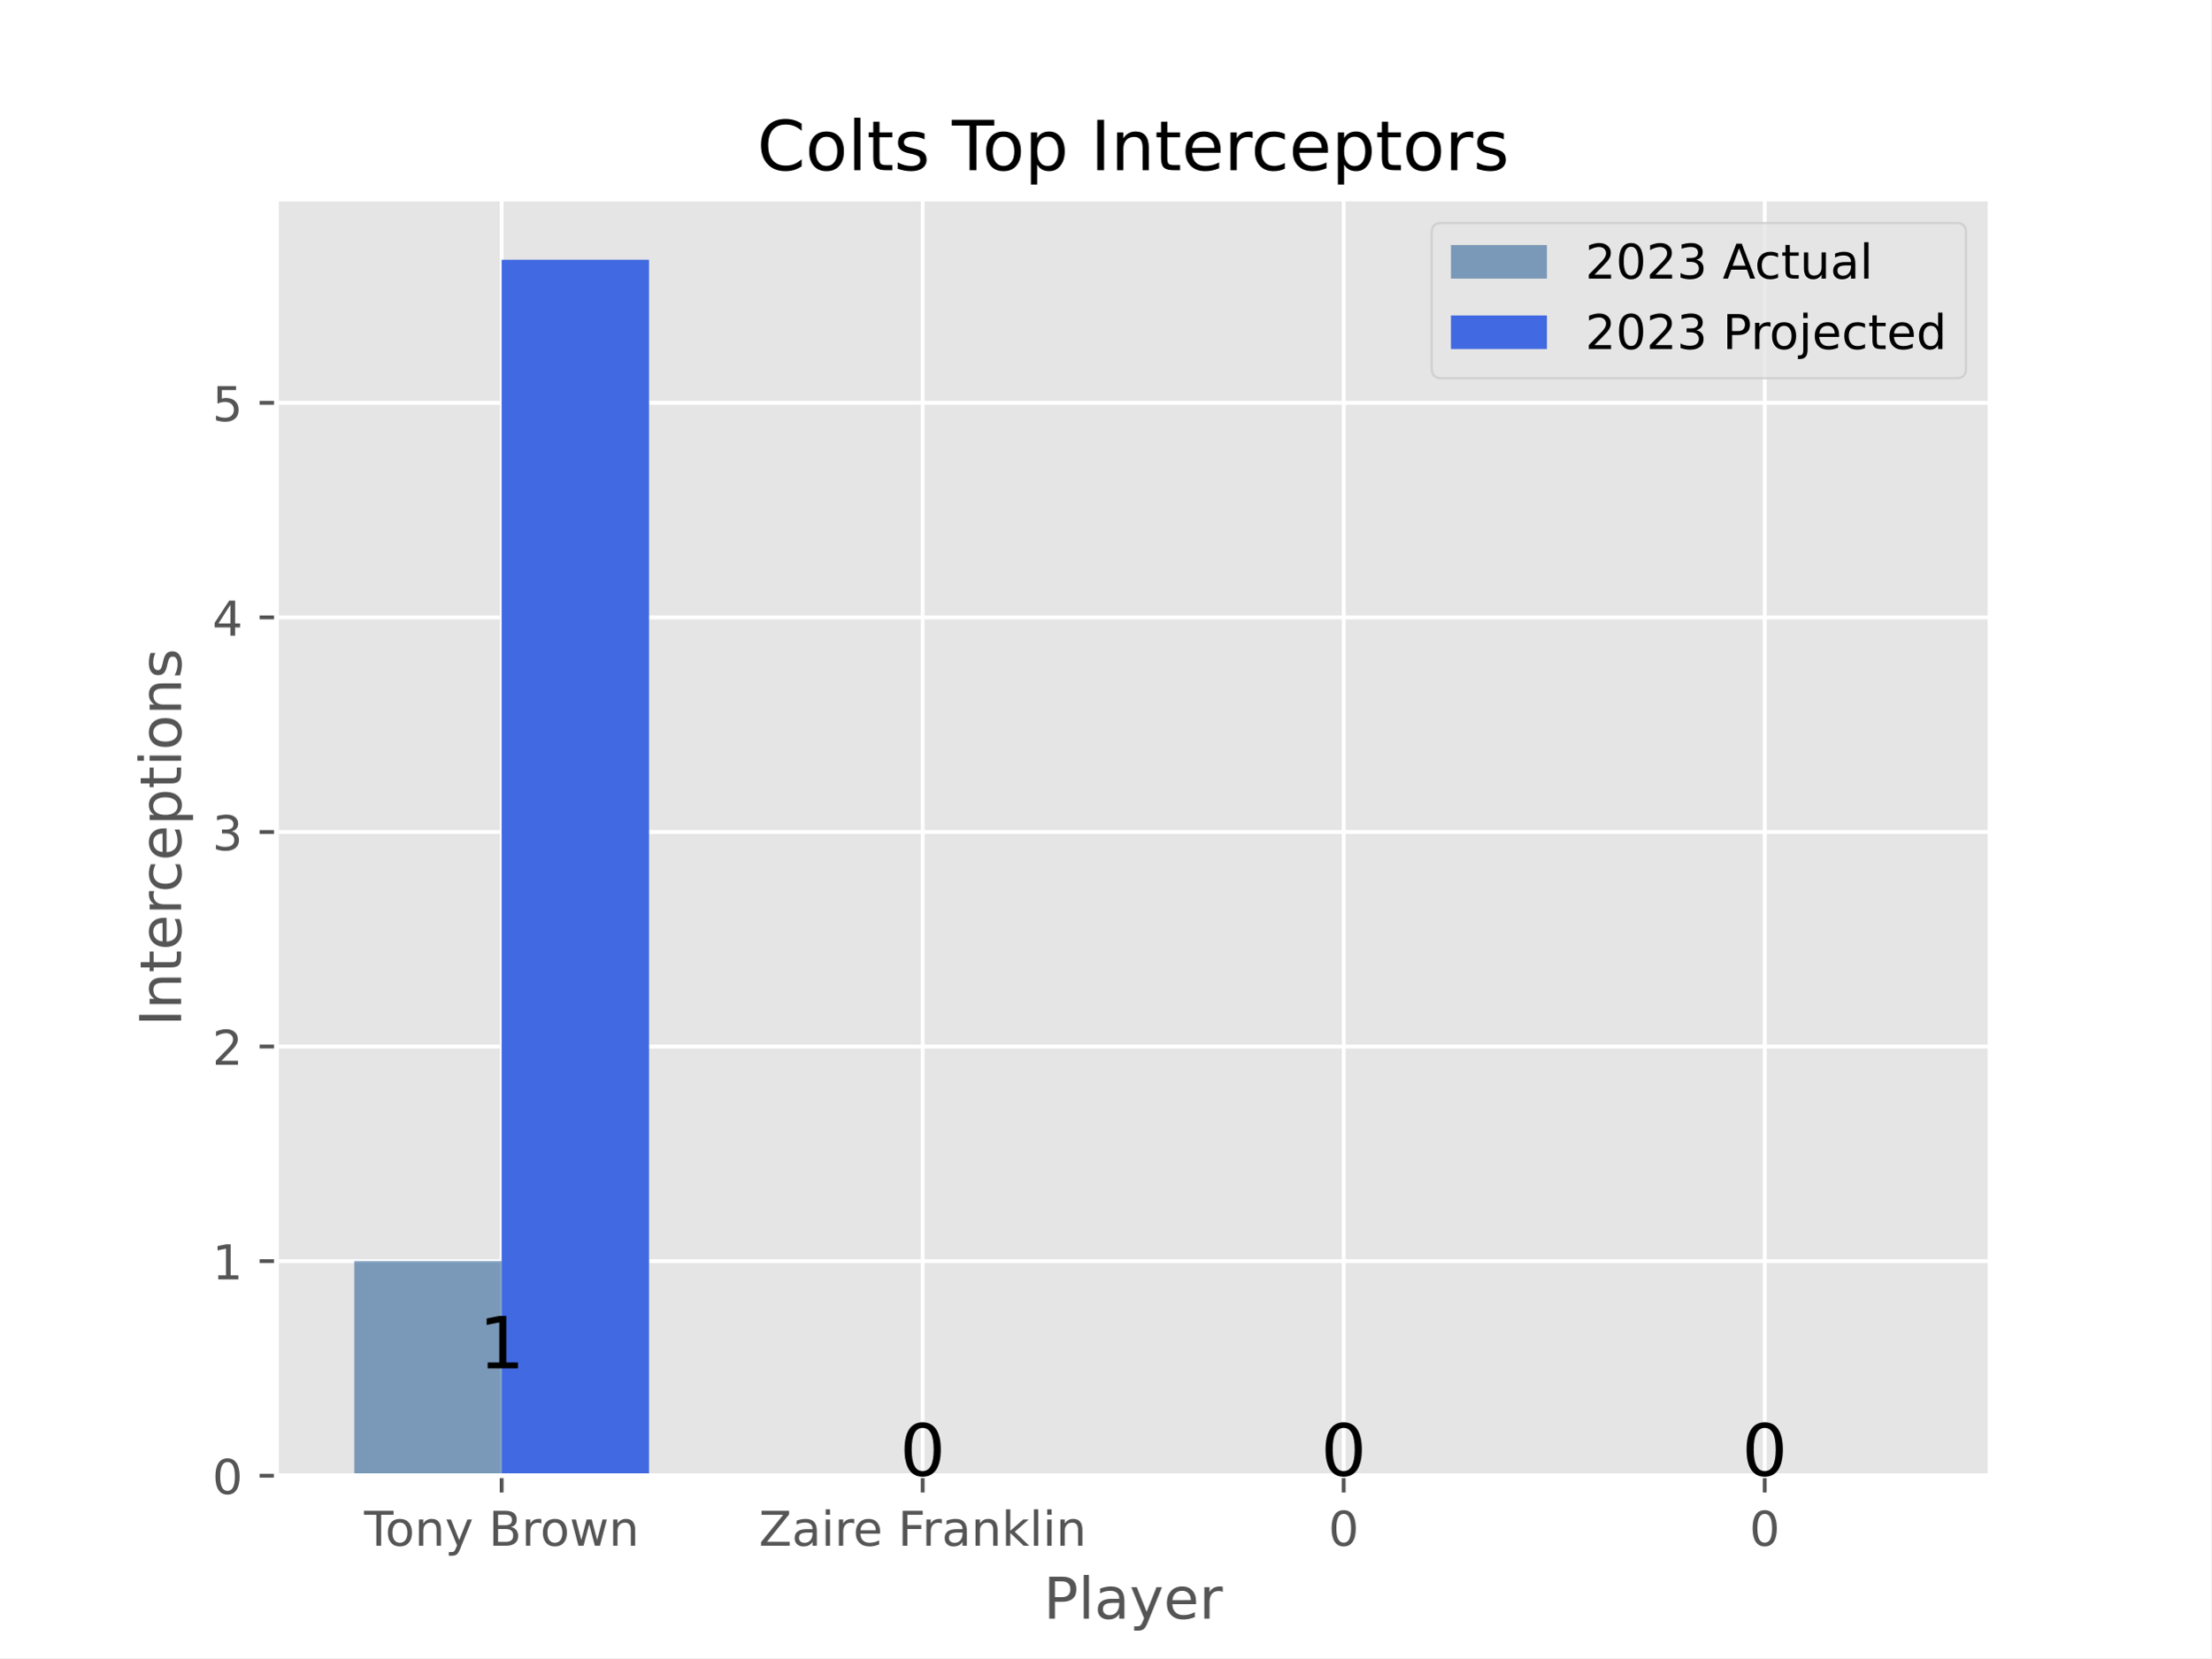
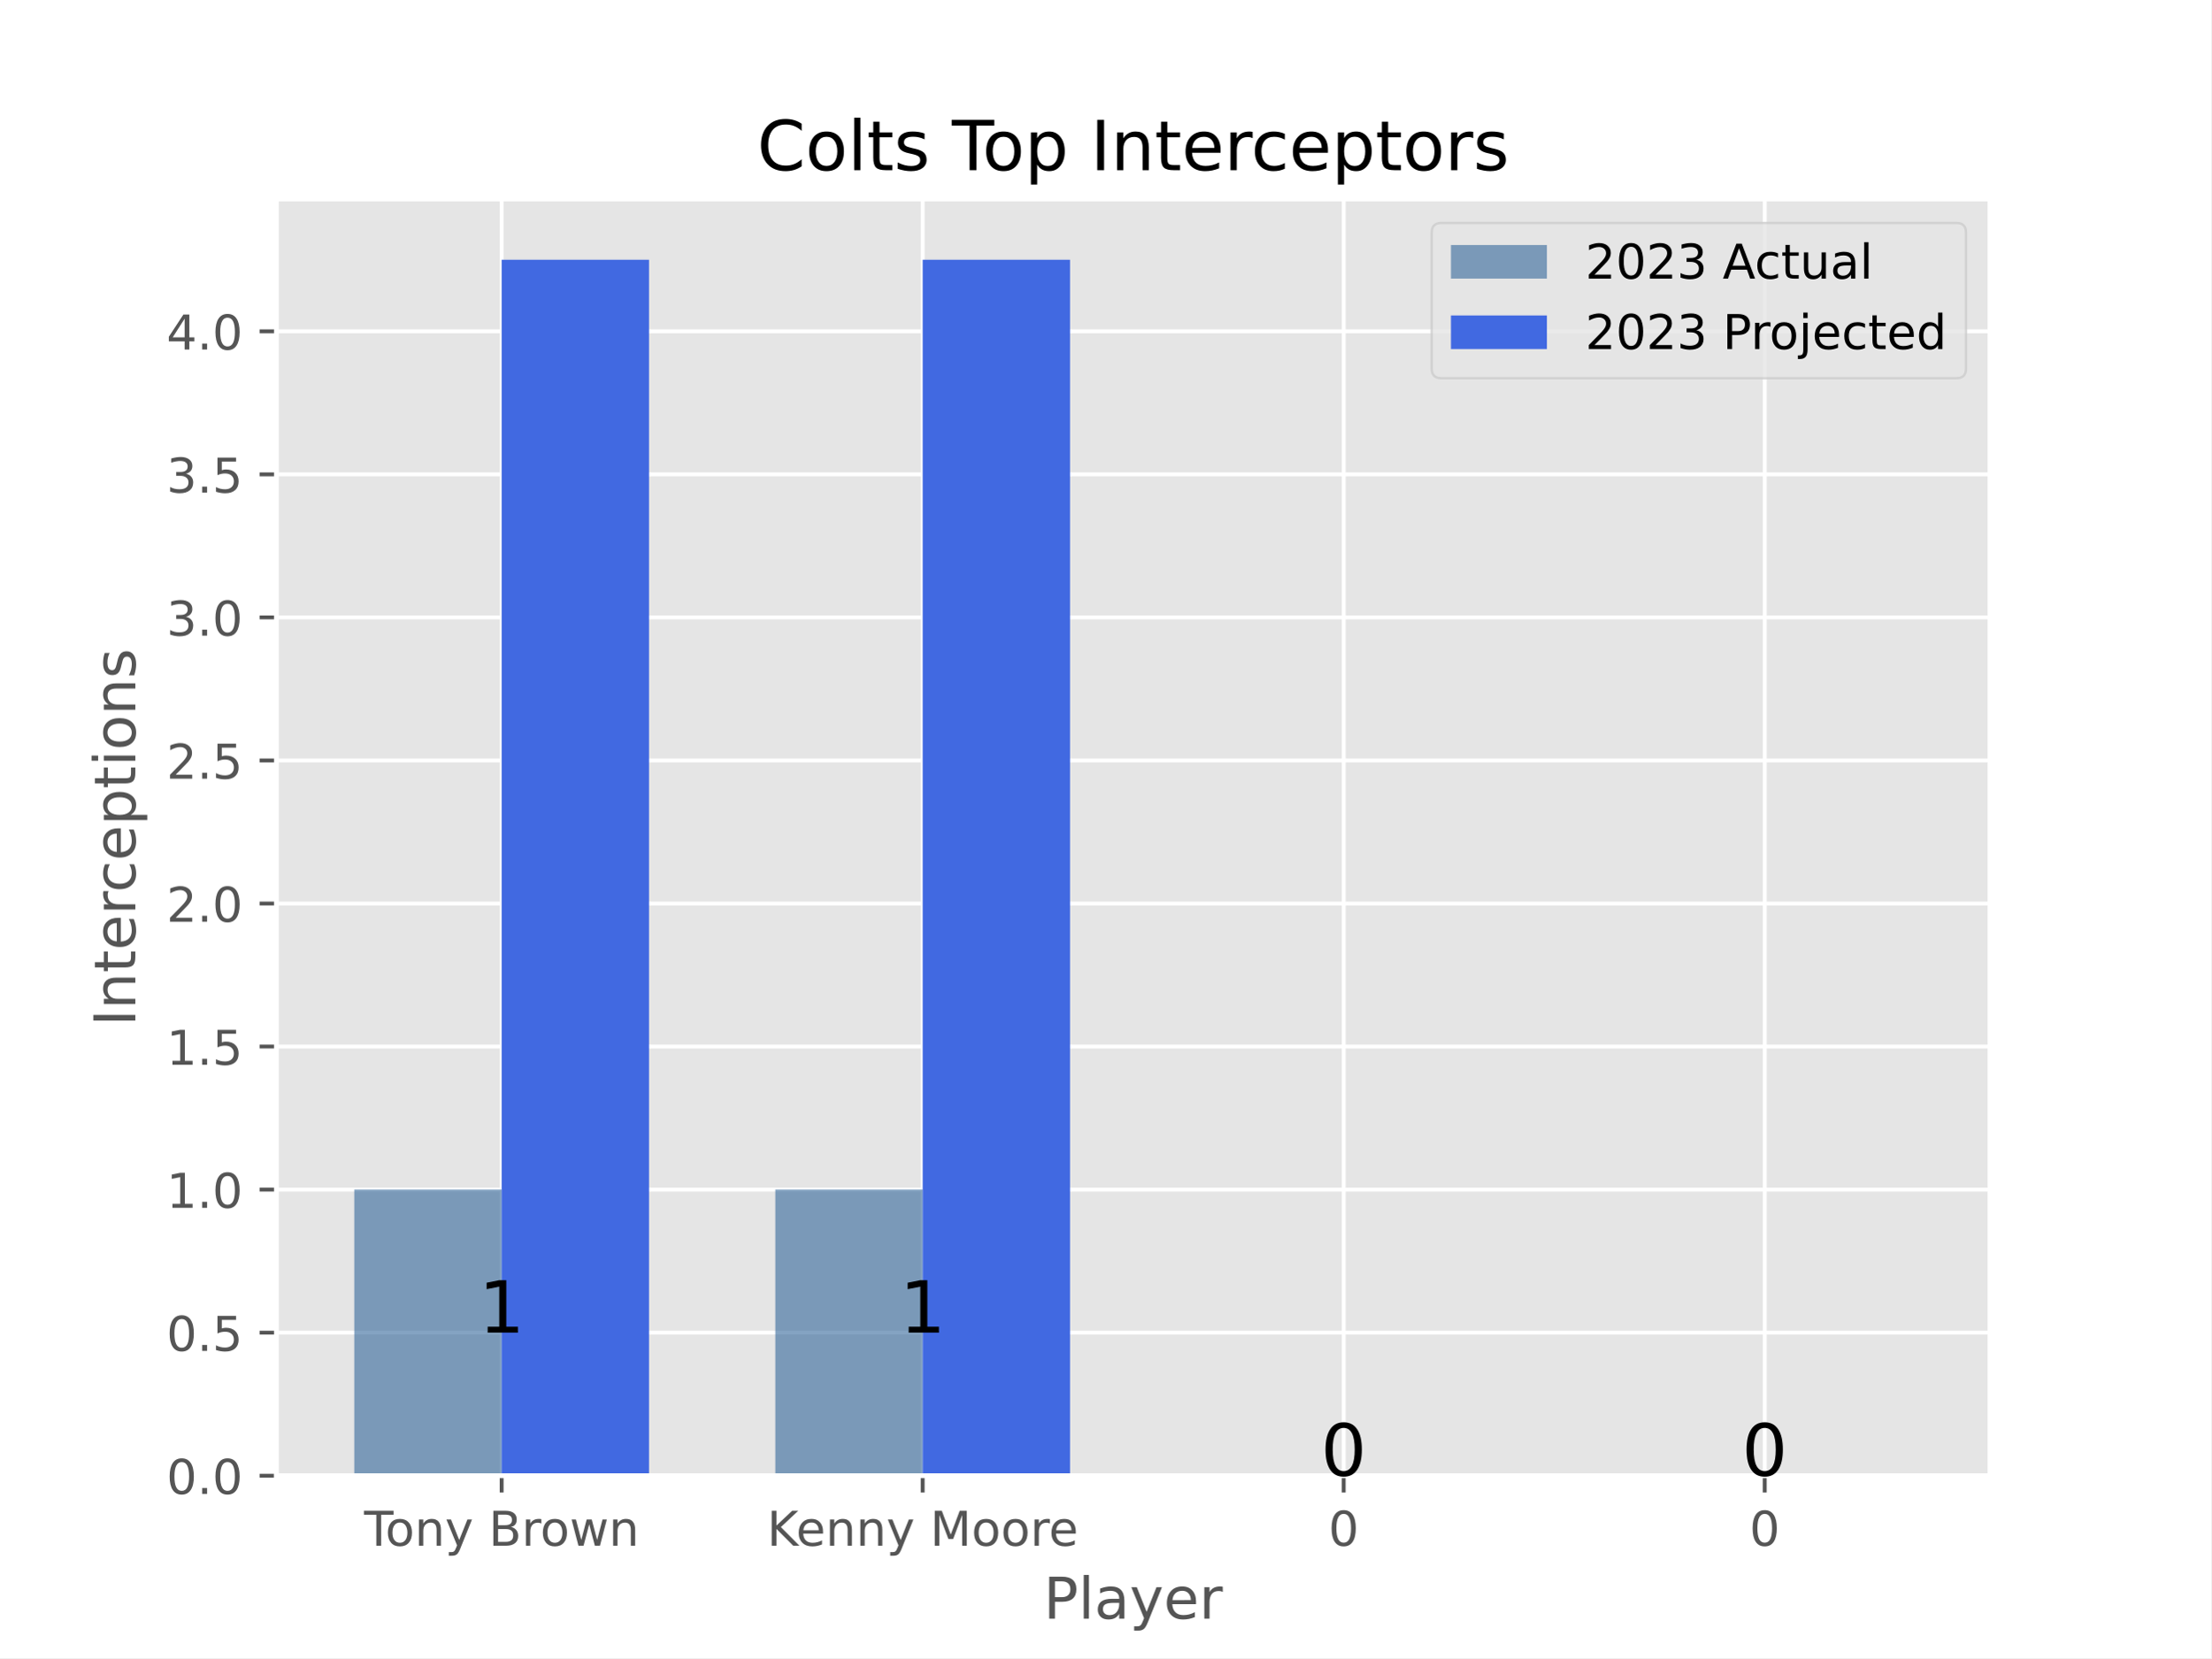
<svg xmlns="http://www.w3.org/2000/svg" xmlns:xlink="http://www.w3.org/1999/xlink" width="460.8pt" height="345.6pt" viewBox="0 0 460.8 345.6" version="1.1">
  <defs>
    <style type="text/css">*{stroke-linejoin: round; stroke-linecap: butt}</style>
  </defs>
  <g id="figure_1">
    <g id="patch_1">
      <path d="M 0 345.6  L 460.8 345.6  L 460.8 0  L 0 0  z " style="fill: #ffffff" />
    </g>
    <g id="axes_1">
      <g id="patch_2">
        <path d="M 57.6 307.584  L 414.72 307.584  L 414.72 41.472  L 57.6 41.472  z " style="fill: #e5e5e5" />
      </g>
      <g id="matplotlib.axis_1">
        <g id="xtick_1">
          <g id="line2d_1">
-             <path d="M 104.543 307.584  L 104.543 41.472  " clip-path="url(#pf47d6d224f)" style="fill: none; stroke: #ffffff; stroke-width: 0.8; stroke-linecap: square" />
+             <path d="M 104.543 307.584  L 104.543 41.472  " clip-path="url(#p3434ab7083)" style="fill: none; stroke: #ffffff; stroke-width: 0.8; stroke-linecap: square" />
          </g>
          <g id="line2d_2">
            <defs>
-               <path id="m8963e04b5f" d="M 0 0  L 0 3.5  " style="stroke: #555555; stroke-width: 0.8" />
-             </defs>
-             <g>
-               <use xlink:href="#m8963e04b5f" x="104.543" y="307.584" style="fill: #555555; stroke: #555555; stroke-width: 0.8" />
+               <path id="m5837da6a69" d="M 0 0  L 0 3.5  " style="stroke: #555555; stroke-width: 0.8" />
+             </defs>
+             <g>
+               <use xlink:href="#m5837da6a69" x="104.543" y="307.584" style="fill: #555555; stroke: #555555; stroke-width: 0.8" />
            </g>
          </g>
          <g id="text_1">
            <g style="fill: #555555" transform="translate(75.8722 322.1824) scale(0.1 -0.1)">
              <defs>
                <path id="DejaVuSans-54" d="M -19 4666  L 3928 4666  L 3928 4134  L 2272 4134  L 2272 0  L 1638 0  L 1638 4134  L -19 4134  L -19 4666  z " transform="scale(0.015625)" />
                <path id="DejaVuSans-6f" d="M 1959 3097  Q 1497 3097 1228 2736  Q 959 2375 959 1747  Q 959 1119 1226 758  Q 1494 397 1959 397  Q 2419 397 2687 759  Q 2956 1122 2956 1747  Q 2956 2369 2687 2733  Q 2419 3097 1959 3097  z M 1959 3584  Q 2709 3584 3137 3096  Q 3566 2609 3566 1747  Q 3566 888 3137 398  Q 2709 -91 1959 -91  Q 1206 -91 779 398  Q 353 888 353 1747  Q 353 2609 779 3096  Q 1206 3584 1959 3584  z " transform="scale(0.015625)" />
                <path id="DejaVuSans-6e" d="M 3513 2113  L 3513 0  L 2938 0  L 2938 2094  Q 2938 2591 2744 2837  Q 2550 3084 2163 3084  Q 1697 3084 1428 2787  Q 1159 2491 1159 1978  L 1159 0  L 581 0  L 581 3500  L 1159 3500  L 1159 2956  Q 1366 3272 1645 3428  Q 1925 3584 2291 3584  Q 2894 3584 3203 3211  Q 3513 2838 3513 2113  z " transform="scale(0.015625)" />
                <path id="DejaVuSans-79" d="M 2059 -325  Q 1816 -950 1584 -1140  Q 1353 -1331 966 -1331  L 506 -1331  L 506 -850  L 844 -850  Q 1081 -850 1212 -737  Q 1344 -625 1503 -206  L 1606 56  L 191 3500  L 800 3500  L 1894 763  L 2988 3500  L 3597 3500  L 2059 -325  z " transform="scale(0.015625)" />
                <path id="DejaVuSans-20" transform="scale(0.015625)" />
                <path id="DejaVuSans-42" d="M 1259 2228  L 1259 519  L 2272 519  Q 2781 519 3026 730  Q 3272 941 3272 1375  Q 3272 1813 3026 2020  Q 2781 2228 2272 2228  L 1259 2228  z M 1259 4147  L 1259 2741  L 2194 2741  Q 2656 2741 2882 2914  Q 3109 3088 3109 3444  Q 3109 3797 2882 3972  Q 2656 4147 2194 4147  L 1259 4147  z M 628 4666  L 2241 4666  Q 2963 4666 3353 4366  Q 3744 4066 3744 3513  Q 3744 3084 3544 2831  Q 3344 2578 2956 2516  Q 3422 2416 3680 2098  Q 3938 1781 3938 1306  Q 3938 681 3513 340  Q 3088 0 2303 0  L 628 0  L 628 4666  z " transform="scale(0.015625)" />
                <path id="DejaVuSans-72" d="M 2631 2963  Q 2534 3019 2420 3045  Q 2306 3072 2169 3072  Q 1681 3072 1420 2755  Q 1159 2438 1159 1844  L 1159 0  L 581 0  L 581 3500  L 1159 3500  L 1159 2956  Q 1341 3275 1631 3429  Q 1922 3584 2338 3584  Q 2397 3584 2469 3576  Q 2541 3569 2628 3553  L 2631 2963  z " transform="scale(0.015625)" />
                <path id="DejaVuSans-77" d="M 269 3500  L 844 3500  L 1563 769  L 2278 3500  L 2956 3500  L 3675 769  L 4391 3500  L 4966 3500  L 4050 0  L 3372 0  L 2619 2869  L 1863 0  L 1184 0  L 269 3500  z " transform="scale(0.015625)" />
              </defs>
              <use xlink:href="#DejaVuSans-54" />
              <use xlink:href="#DejaVuSans-6f" x="44.084" />
              <use xlink:href="#DejaVuSans-6e" x="105.266" />
              <use xlink:href="#DejaVuSans-79" x="168.645" />
              <use xlink:href="#DejaVuSans-20" x="227.824" />
              <use xlink:href="#DejaVuSans-42" x="259.611" />
              <use xlink:href="#DejaVuSans-72" x="328.215" />
              <use xlink:href="#DejaVuSans-6f" x="367.078" />
              <use xlink:href="#DejaVuSans-77" x="428.26" />
              <use xlink:href="#DejaVuSans-6e" x="510.047" />
            </g>
          </g>
        </g>
        <g id="xtick_2">
          <g id="line2d_3">
-             <path d="M 192.288 307.584  L 192.288 41.472  " clip-path="url(#pf47d6d224f)" style="fill: none; stroke: #ffffff; stroke-width: 0.8; stroke-linecap: square" />
+             <path d="M 192.288 307.584  L 192.288 41.472  " clip-path="url(#p3434ab7083)" style="fill: none; stroke: #ffffff; stroke-width: 0.8; stroke-linecap: square" />
          </g>
          <g id="line2d_4">
            <g>
-               <use xlink:href="#m8963e04b5f" x="192.288" y="307.584" style="fill: #555555; stroke: #555555; stroke-width: 0.8" />
+               <use xlink:href="#m5837da6a69" x="192.288" y="307.584" style="fill: #555555; stroke: #555555; stroke-width: 0.8" />
            </g>
          </g>
          <g id="text_2">
-             <g style="fill: #555555" transform="translate(158.1573 322.1824) scale(0.1 -0.1)">
-               <defs>
-                 <path id="DejaVuSans-5a" d="M 359 4666  L 4025 4666  L 4025 4184  L 1075 531  L 4097 531  L 4097 0  L 288 0  L 288 481  L 3238 4134  L 359 4134  L 359 4666  z " transform="scale(0.015625)" />
-                 <path id="DejaVuSans-61" d="M 2194 1759  Q 1497 1759 1228 1600  Q 959 1441 959 1056  Q 959 750 1161 570  Q 1363 391 1709 391  Q 2188 391 2477 730  Q 2766 1069 2766 1631  L 2766 1759  L 2194 1759  z M 3341 1997  L 3341 0  L 2766 0  L 2766 531  Q 2569 213 2275 61  Q 1981 -91 1556 -91  Q 1019 -91 701 211  Q 384 513 384 1019  Q 384 1609 779 1909  Q 1175 2209 1959 2209  L 2766 2209  L 2766 2266  Q 2766 2663 2505 2880  Q 2244 3097 1772 3097  Q 1472 3097 1187 3025  Q 903 2953 641 2809  L 641 3341  Q 956 3463 1253 3523  Q 1550 3584 1831 3584  Q 2591 3584 2966 3190  Q 3341 2797 3341 1997  z " transform="scale(0.015625)" />
-                 <path id="DejaVuSans-69" d="M 603 3500  L 1178 3500  L 1178 0  L 603 0  L 603 3500  z M 603 4863  L 1178 4863  L 1178 4134  L 603 4134  L 603 4863  z " transform="scale(0.015625)" />
+             <g style="fill: #555555" transform="translate(159.844 322.1824) scale(0.1 -0.1)">
+               <defs>
+                 <path id="DejaVuSans-4b" d="M 628 4666  L 1259 4666  L 1259 2694  L 3353 4666  L 4166 4666  L 1850 2491  L 4331 0  L 3500 0  L 1259 2247  L 1259 0  L 628 0  L 628 4666  z " transform="scale(0.015625)" />
                <path id="DejaVuSans-65" d="M 3597 1894  L 3597 1613  L 953 1613  Q 991 1019 1311 708  Q 1631 397 2203 397  Q 2534 397 2845 478  Q 3156 559 3463 722  L 3463 178  Q 3153 47 2828 -22  Q 2503 -91 2169 -91  Q 1331 -91 842 396  Q 353 884 353 1716  Q 353 2575 817 3079  Q 1281 3584 2069 3584  Q 2775 3584 3186 3129  Q 3597 2675 3597 1894  z M 3022 2063  Q 3016 2534 2758 2815  Q 2500 3097 2075 3097  Q 1594 3097 1305 2825  Q 1016 2553 972 2059  L 3022 2063  z " transform="scale(0.015625)" />
-                 <path id="DejaVuSans-46" d="M 628 4666  L 3309 4666  L 3309 4134  L 1259 4134  L 1259 2759  L 3109 2759  L 3109 2228  L 1259 2228  L 1259 0  L 628 0  L 628 4666  z " transform="scale(0.015625)" />
-                 <path id="DejaVuSans-6b" d="M 581 4863  L 1159 4863  L 1159 1991  L 2875 3500  L 3609 3500  L 1753 1863  L 3688 0  L 2938 0  L 1159 1709  L 1159 0  L 581 0  L 581 4863  z " transform="scale(0.015625)" />
-                 <path id="DejaVuSans-6c" d="M 603 4863  L 1178 4863  L 1178 0  L 603 0  L 603 4863  z " transform="scale(0.015625)" />
-               </defs>
-               <use xlink:href="#DejaVuSans-5a" />
-               <use xlink:href="#DejaVuSans-61" x="68.506" />
-               <use xlink:href="#DejaVuSans-69" x="129.785" />
-               <use xlink:href="#DejaVuSans-72" x="157.568" />
-               <use xlink:href="#DejaVuSans-65" x="196.432" />
-               <use xlink:href="#DejaVuSans-20" x="257.955" />
-               <use xlink:href="#DejaVuSans-46" x="289.742" />
-               <use xlink:href="#DejaVuSans-72" x="340.012" />
-               <use xlink:href="#DejaVuSans-61" x="381.125" />
-               <use xlink:href="#DejaVuSans-6e" x="442.404" />
-               <use xlink:href="#DejaVuSans-6b" x="505.783" />
-               <use xlink:href="#DejaVuSans-6c" x="563.693" />
-               <use xlink:href="#DejaVuSans-69" x="591.477" />
-               <use xlink:href="#DejaVuSans-6e" x="619.26" />
+                 <path id="DejaVuSans-4d" d="M 628 4666  L 1569 4666  L 2759 1491  L 3956 4666  L 4897 4666  L 4897 0  L 4281 0  L 4281 4097  L 3078 897  L 2444 897  L 1241 4097  L 1241 0  L 628 0  L 628 4666  z " transform="scale(0.015625)" />
+               </defs>
+               <use xlink:href="#DejaVuSans-4b" />
+               <use xlink:href="#DejaVuSans-65" x="60.576" />
+               <use xlink:href="#DejaVuSans-6e" x="122.1" />
+               <use xlink:href="#DejaVuSans-6e" x="185.479" />
+               <use xlink:href="#DejaVuSans-79" x="248.857" />
+               <use xlink:href="#DejaVuSans-20" x="308.037" />
+               <use xlink:href="#DejaVuSans-4d" x="339.824" />
+               <use xlink:href="#DejaVuSans-6f" x="426.104" />
+               <use xlink:href="#DejaVuSans-6f" x="487.285" />
+               <use xlink:href="#DejaVuSans-72" x="548.467" />
+               <use xlink:href="#DejaVuSans-65" x="587.33" />
            </g>
          </g>
        </g>
        <g id="xtick_3">
          <g id="line2d_5">
-             <path d="M 280.032 307.584  L 280.032 41.472  " clip-path="url(#pf47d6d224f)" style="fill: none; stroke: #ffffff; stroke-width: 0.8; stroke-linecap: square" />
+             <path d="M 280.032 307.584  L 280.032 41.472  " clip-path="url(#p3434ab7083)" style="fill: none; stroke: #ffffff; stroke-width: 0.8; stroke-linecap: square" />
          </g>
          <g id="line2d_6">
            <g>
-               <use xlink:href="#m8963e04b5f" x="280.032" y="307.584" style="fill: #555555; stroke: #555555; stroke-width: 0.8" />
+               <use xlink:href="#m5837da6a69" x="280.032" y="307.584" style="fill: #555555; stroke: #555555; stroke-width: 0.8" />
            </g>
          </g>
          <g id="text_3">
            <g style="fill: #555555" transform="translate(276.851 322.1824) scale(0.1 -0.1)">
              <defs>
                <path id="DejaVuSans-30" d="M 2034 4250  Q 1547 4250 1301 3770  Q 1056 3291 1056 2328  Q 1056 1369 1301 889  Q 1547 409 2034 409  Q 2525 409 2770 889  Q 3016 1369 3016 2328  Q 3016 3291 2770 3770  Q 2525 4250 2034 4250  z M 2034 4750  Q 2819 4750 3233 4129  Q 3647 3509 3647 2328  Q 3647 1150 3233 529  Q 2819 -91 2034 -91  Q 1250 -91 836 529  Q 422 1150 422 2328  Q 422 3509 836 4129  Q 1250 4750 2034 4750  z " transform="scale(0.015625)" />
              </defs>
              <use xlink:href="#DejaVuSans-30" />
            </g>
          </g>
        </g>
        <g id="xtick_4">
          <g id="line2d_7">
-             <path d="M 367.777 307.584  L 367.777 41.472  " clip-path="url(#pf47d6d224f)" style="fill: none; stroke: #ffffff; stroke-width: 0.8; stroke-linecap: square" />
+             <path d="M 367.777 307.584  L 367.777 41.472  " clip-path="url(#p3434ab7083)" style="fill: none; stroke: #ffffff; stroke-width: 0.8; stroke-linecap: square" />
          </g>
          <g id="line2d_8">
            <g>
-               <use xlink:href="#m8963e04b5f" x="367.777" y="307.584" style="fill: #555555; stroke: #555555; stroke-width: 0.8" />
+               <use xlink:href="#m5837da6a69" x="367.777" y="307.584" style="fill: #555555; stroke: #555555; stroke-width: 0.8" />
            </g>
          </g>
          <g id="text_4">
            <g style="fill: #555555" transform="translate(364.5955 322.1824) scale(0.1 -0.1)">
              <use xlink:href="#DejaVuSans-30" />
            </g>
          </g>
        </g>
        <g id="text_5">
          <g style="fill: #555555" transform="translate(217.4888 337.3802) scale(0.12 -0.12)">
            <defs>
              <path id="DejaVuSans-50" d="M 1259 4147  L 1259 2394  L 2053 2394  Q 2494 2394 2734 2622  Q 2975 2850 2975 3272  Q 2975 3691 2734 3919  Q 2494 4147 2053 4147  L 1259 4147  z M 628 4666  L 2053 4666  Q 2838 4666 3239 4311  Q 3641 3956 3641 3272  Q 3641 2581 3239 2228  Q 2838 1875 2053 1875  L 1259 1875  L 1259 0  L 628 0  L 628 4666  z " transform="scale(0.015625)" />
+               <path id="DejaVuSans-6c" d="M 603 4863  L 1178 4863  L 1178 0  L 603 0  L 603 4863  z " transform="scale(0.015625)" />
+               <path id="DejaVuSans-61" d="M 2194 1759  Q 1497 1759 1228 1600  Q 959 1441 959 1056  Q 959 750 1161 570  Q 1363 391 1709 391  Q 2188 391 2477 730  Q 2766 1069 2766 1631  L 2766 1759  L 2194 1759  z M 3341 1997  L 3341 0  L 2766 0  L 2766 531  Q 2569 213 2275 61  Q 1981 -91 1556 -91  Q 1019 -91 701 211  Q 384 513 384 1019  Q 384 1609 779 1909  Q 1175 2209 1959 2209  L 2766 2209  L 2766 2266  Q 2766 2663 2505 2880  Q 2244 3097 1772 3097  Q 1472 3097 1187 3025  Q 903 2953 641 2809  L 641 3341  Q 956 3463 1253 3523  Q 1550 3584 1831 3584  Q 2591 3584 2966 3190  Q 3341 2797 3341 1997  z " transform="scale(0.015625)" />
            </defs>
            <use xlink:href="#DejaVuSans-50" />
            <use xlink:href="#DejaVuSans-6c" x="60.303" />
            <use xlink:href="#DejaVuSans-61" x="88.086" />
            <use xlink:href="#DejaVuSans-79" x="149.365" />
            <use xlink:href="#DejaVuSans-65" x="208.545" />
            <use xlink:href="#DejaVuSans-72" x="270.068" />
          </g>
        </g>
      </g>
      <g id="matplotlib.axis_2">
        <g id="ytick_1">
          <g id="line2d_9">
-             <path d="M 57.6 307.584  L 414.72 307.584  " clip-path="url(#pf47d6d224f)" style="fill: none; stroke: #ffffff; stroke-width: 0.8; stroke-linecap: square" />
+             <path d="M 57.6 307.584  L 414.72 307.584  " clip-path="url(#p3434ab7083)" style="fill: none; stroke: #ffffff; stroke-width: 0.8; stroke-linecap: square" />
          </g>
          <g id="line2d_10">
            <defs>
-               <path id="m186db62c0d" d="M 0 0  L -3.5 0  " style="stroke: #555555; stroke-width: 0.8" />
-             </defs>
-             <g>
-               <use xlink:href="#m186db62c0d" x="57.6" y="307.584" style="fill: #555555; stroke: #555555; stroke-width: 0.8" />
+               <path id="me739148bb8" d="M 0 0  L -3.5 0  " style="stroke: #555555; stroke-width: 0.8" />
+             </defs>
+             <g>
+               <use xlink:href="#me739148bb8" x="57.6" y="307.584" style="fill: #555555; stroke: #555555; stroke-width: 0.8" />
            </g>
          </g>
          <g id="text_6">
-             <g style="fill: #555555" transform="translate(44.2375 311.3832) scale(0.1 -0.1)">
+             <g style="fill: #555555" transform="translate(34.69687 311.3832) scale(0.1 -0.1)">
+               <defs>
+                 <path id="DejaVuSans-2e" d="M 684 794  L 1344 794  L 1344 0  L 684 0  L 684 794  z " transform="scale(0.015625)" />
+               </defs>
              <use xlink:href="#DejaVuSans-30" />
+               <use xlink:href="#DejaVuSans-2e" x="63.623" />
+               <use xlink:href="#DejaVuSans-30" x="95.41" />
            </g>
          </g>
        </g>
        <g id="ytick_2">
          <g id="line2d_11">
-             <path d="M 57.6 262.859  L 414.72 262.859  " clip-path="url(#pf47d6d224f)" style="fill: none; stroke: #ffffff; stroke-width: 0.8; stroke-linecap: square" />
+             <path d="M 57.6 277.768  L 414.72 277.768  " clip-path="url(#p3434ab7083)" style="fill: none; stroke: #ffffff; stroke-width: 0.8; stroke-linecap: square" />
          </g>
          <g id="line2d_12">
            <g>
-               <use xlink:href="#m186db62c0d" x="57.6" y="262.859" style="fill: #555555; stroke: #555555; stroke-width: 0.8" />
+               <use xlink:href="#me739148bb8" x="57.6" y="277.768" style="fill: #555555; stroke: #555555; stroke-width: 0.8" />
            </g>
          </g>
          <g id="text_7">
-             <g style="fill: #555555" transform="translate(44.2375 266.6585) scale(0.1 -0.1)">
-               <defs>
-                 <path id="DejaVuSans-31" d="M 794 531  L 1825 531  L 1825 4091  L 703 3866  L 703 4441  L 1819 4666  L 2450 4666  L 2450 531  L 3481 531  L 3481 0  L 794 0  L 794 531  z " transform="scale(0.015625)" />
-               </defs>
-               <use xlink:href="#DejaVuSans-31" />
+             <g style="fill: #555555" transform="translate(34.69687 281.5667) scale(0.1 -0.1)">
+               <defs>
+                 <path id="DejaVuSans-35" d="M 691 4666  L 3169 4666  L 3169 4134  L 1269 4134  L 1269 2991  Q 1406 3038 1543 3061  Q 1681 3084 1819 3084  Q 2600 3084 3056 2656  Q 3513 2228 3513 1497  Q 3513 744 3044 326  Q 2575 -91 1722 -91  Q 1428 -91 1123 -41  Q 819 9 494 109  L 494 744  Q 775 591 1075 516  Q 1375 441 1709 441  Q 2250 441 2565 725  Q 2881 1009 2881 1497  Q 2881 1984 2565 2268  Q 2250 2553 1709 2553  Q 1456 2553 1204 2497  Q 953 2441 691 2322  L 691 4666  z " transform="scale(0.015625)" />
+               </defs>
+               <use xlink:href="#DejaVuSans-30" />
+               <use xlink:href="#DejaVuSans-2e" x="63.623" />
+               <use xlink:href="#DejaVuSans-35" x="95.41" />
            </g>
          </g>
        </g>
        <g id="ytick_3">
          <g id="line2d_13">
-             <path d="M 57.6 218.135  L 414.72 218.135  " clip-path="url(#pf47d6d224f)" style="fill: none; stroke: #ffffff; stroke-width: 0.8; stroke-linecap: square" />
+             <path d="M 57.6 247.951  L 414.72 247.951  " clip-path="url(#p3434ab7083)" style="fill: none; stroke: #ffffff; stroke-width: 0.8; stroke-linecap: square" />
          </g>
          <g id="line2d_14">
            <g>
-               <use xlink:href="#m186db62c0d" x="57.6" y="218.135" style="fill: #555555; stroke: #555555; stroke-width: 0.8" />
+               <use xlink:href="#me739148bb8" x="57.6" y="247.951" style="fill: #555555; stroke: #555555; stroke-width: 0.8" />
            </g>
          </g>
          <g id="text_8">
-             <g style="fill: #555555" transform="translate(44.2375 221.9338) scale(0.1 -0.1)">
-               <defs>
-                 <path id="DejaVuSans-32" d="M 1228 531  L 3431 531  L 3431 0  L 469 0  L 469 531  Q 828 903 1448 1529  Q 2069 2156 2228 2338  Q 2531 2678 2651 2914  Q 2772 3150 2772 3378  Q 2772 3750 2511 3984  Q 2250 4219 1831 4219  Q 1534 4219 1204 4116  Q 875 4013 500 3803  L 500 4441  Q 881 4594 1212 4672  Q 1544 4750 1819 4750  Q 2544 4750 2975 4387  Q 3406 4025 3406 3419  Q 3406 3131 3298 2873  Q 3191 2616 2906 2266  Q 2828 2175 2409 1742  Q 1991 1309 1228 531  z " transform="scale(0.015625)" />
-               </defs>
-               <use xlink:href="#DejaVuSans-32" />
+             <g style="fill: #555555" transform="translate(34.69687 251.7503) scale(0.1 -0.1)">
+               <defs>
+                 <path id="DejaVuSans-31" d="M 794 531  L 1825 531  L 1825 4091  L 703 3866  L 703 4441  L 1819 4666  L 2450 4666  L 2450 531  L 3481 531  L 3481 0  L 794 0  L 794 531  z " transform="scale(0.015625)" />
+               </defs>
+               <use xlink:href="#DejaVuSans-31" />
+               <use xlink:href="#DejaVuSans-2e" x="63.623" />
+               <use xlink:href="#DejaVuSans-30" x="95.41" />
            </g>
          </g>
        </g>
        <g id="ytick_4">
          <g id="line2d_15">
-             <path d="M 57.6 173.41  L 414.72 173.41  " clip-path="url(#pf47d6d224f)" style="fill: none; stroke: #ffffff; stroke-width: 0.8; stroke-linecap: square" />
+             <path d="M 57.6 218.135  L 414.72 218.135  " clip-path="url(#p3434ab7083)" style="fill: none; stroke: #ffffff; stroke-width: 0.8; stroke-linecap: square" />
          </g>
          <g id="line2d_16">
            <g>
-               <use xlink:href="#m186db62c0d" x="57.6" y="173.41" style="fill: #555555; stroke: #555555; stroke-width: 0.8" />
+               <use xlink:href="#me739148bb8" x="57.6" y="218.135" style="fill: #555555; stroke: #555555; stroke-width: 0.8" />
            </g>
          </g>
          <g id="text_9">
-             <g style="fill: #555555" transform="translate(44.2375 177.2091) scale(0.1 -0.1)">
-               <defs>
-                 <path id="DejaVuSans-33" d="M 2597 2516  Q 3050 2419 3304 2112  Q 3559 1806 3559 1356  Q 3559 666 3084 287  Q 2609 -91 1734 -91  Q 1441 -91 1130 -33  Q 819 25 488 141  L 488 750  Q 750 597 1062 519  Q 1375 441 1716 441  Q 2309 441 2620 675  Q 2931 909 2931 1356  Q 2931 1769 2642 2001  Q 2353 2234 1838 2234  L 1294 2234  L 1294 2753  L 1863 2753  Q 2328 2753 2575 2939  Q 2822 3125 2822 3475  Q 2822 3834 2567 4026  Q 2313 4219 1838 4219  Q 1578 4219 1281 4162  Q 984 4106 628 3988  L 628 4550  Q 988 4650 1302 4700  Q 1616 4750 1894 4750  Q 2613 4750 3031 4423  Q 3450 4097 3450 3541  Q 3450 3153 3228 2886  Q 3006 2619 2597 2516  z " transform="scale(0.015625)" />
-               </defs>
-               <use xlink:href="#DejaVuSans-33" />
+             <g style="fill: #555555" transform="translate(34.69687 221.9338) scale(0.1 -0.1)">
+               <use xlink:href="#DejaVuSans-31" />
+               <use xlink:href="#DejaVuSans-2e" x="63.623" />
+               <use xlink:href="#DejaVuSans-35" x="95.41" />
            </g>
          </g>
        </g>
        <g id="ytick_5">
          <g id="line2d_17">
-             <path d="M 57.6 128.685  L 414.72 128.685  " clip-path="url(#pf47d6d224f)" style="fill: none; stroke: #ffffff; stroke-width: 0.8; stroke-linecap: square" />
+             <path d="M 57.6 188.318  L 414.72 188.318  " clip-path="url(#p3434ab7083)" style="fill: none; stroke: #ffffff; stroke-width: 0.8; stroke-linecap: square" />
          </g>
          <g id="line2d_18">
            <g>
-               <use xlink:href="#m186db62c0d" x="57.6" y="128.685" style="fill: #555555; stroke: #555555; stroke-width: 0.8" />
+               <use xlink:href="#me739148bb8" x="57.6" y="188.318" style="fill: #555555; stroke: #555555; stroke-width: 0.8" />
            </g>
          </g>
          <g id="text_10">
-             <g style="fill: #555555" transform="translate(44.2375 132.4844) scale(0.1 -0.1)">
-               <defs>
-                 <path id="DejaVuSans-34" d="M 2419 4116  L 825 1625  L 2419 1625  L 2419 4116  z M 2253 4666  L 3047 4666  L 3047 1625  L 3713 1625  L 3713 1100  L 3047 1100  L 3047 0  L 2419 0  L 2419 1100  L 313 1100  L 313 1709  L 2253 4666  z " transform="scale(0.015625)" />
-               </defs>
-               <use xlink:href="#DejaVuSans-34" />
+             <g style="fill: #555555" transform="translate(34.69687 192.1173) scale(0.1 -0.1)">
+               <defs>
+                 <path id="DejaVuSans-32" d="M 1228 531  L 3431 531  L 3431 0  L 469 0  L 469 531  Q 828 903 1448 1529  Q 2069 2156 2228 2338  Q 2531 2678 2651 2914  Q 2772 3150 2772 3378  Q 2772 3750 2511 3984  Q 2250 4219 1831 4219  Q 1534 4219 1204 4116  Q 875 4013 500 3803  L 500 4441  Q 881 4594 1212 4672  Q 1544 4750 1819 4750  Q 2544 4750 2975 4387  Q 3406 4025 3406 3419  Q 3406 3131 3298 2873  Q 3191 2616 2906 2266  Q 2828 2175 2409 1742  Q 1991 1309 1228 531  z " transform="scale(0.015625)" />
+               </defs>
+               <use xlink:href="#DejaVuSans-32" />
+               <use xlink:href="#DejaVuSans-2e" x="63.623" />
+               <use xlink:href="#DejaVuSans-30" x="95.41" />
            </g>
          </g>
        </g>
        <g id="ytick_6">
          <g id="line2d_19">
-             <path d="M 57.6 83.96  L 414.72 83.96  " clip-path="url(#pf47d6d224f)" style="fill: none; stroke: #ffffff; stroke-width: 0.8; stroke-linecap: square" />
+             <path d="M 57.6 158.502  L 414.72 158.502  " clip-path="url(#p3434ab7083)" style="fill: none; stroke: #ffffff; stroke-width: 0.8; stroke-linecap: square" />
          </g>
          <g id="line2d_20">
            <g>
-               <use xlink:href="#m186db62c0d" x="57.6" y="83.96" style="fill: #555555; stroke: #555555; stroke-width: 0.8" />
+               <use xlink:href="#me739148bb8" x="57.6" y="158.502" style="fill: #555555; stroke: #555555; stroke-width: 0.8" />
            </g>
          </g>
          <g id="text_11">
-             <g style="fill: #555555" transform="translate(44.2375 87.75969) scale(0.1 -0.1)">
-               <defs>
-                 <path id="DejaVuSans-35" d="M 691 4666  L 3169 4666  L 3169 4134  L 1269 4134  L 1269 2991  Q 1406 3038 1543 3061  Q 1681 3084 1819 3084  Q 2600 3084 3056 2656  Q 3513 2228 3513 1497  Q 3513 744 3044 326  Q 2575 -91 1722 -91  Q 1428 -91 1123 -41  Q 819 9 494 109  L 494 744  Q 775 591 1075 516  Q 1375 441 1709 441  Q 2250 441 2565 725  Q 2881 1009 2881 1497  Q 2881 1984 2565 2268  Q 2250 2553 1709 2553  Q 1456 2553 1204 2497  Q 953 2441 691 2322  L 691 4666  z " transform="scale(0.015625)" />
-               </defs>
-               <use xlink:href="#DejaVuSans-35" />
-             </g>
-           </g>
-         </g>
-         <g id="text_12">
-           <g style="fill: #555555" transform="translate(37.74188 213.8946) rotate(-90) scale(0.12 -0.12)">
+             <g style="fill: #555555" transform="translate(34.69687 162.3009) scale(0.1 -0.1)">
+               <use xlink:href="#DejaVuSans-32" />
+               <use xlink:href="#DejaVuSans-2e" x="63.623" />
+               <use xlink:href="#DejaVuSans-35" x="95.41" />
+             </g>
+           </g>
+         </g>
+         <g id="ytick_7">
+           <g id="line2d_21">
+             <path d="M 57.6 128.685  L 414.72 128.685  " clip-path="url(#p3434ab7083)" style="fill: none; stroke: #ffffff; stroke-width: 0.8; stroke-linecap: square" />
+           </g>
+           <g id="line2d_22">
+             <g>
+               <use xlink:href="#me739148bb8" x="57.6" y="128.685" style="fill: #555555; stroke: #555555; stroke-width: 0.8" />
+             </g>
+           </g>
+           <g id="text_12">
+             <g style="fill: #555555" transform="translate(34.69687 132.4844) scale(0.1 -0.1)">
+               <defs>
+                 <path id="DejaVuSans-33" d="M 2597 2516  Q 3050 2419 3304 2112  Q 3559 1806 3559 1356  Q 3559 666 3084 287  Q 2609 -91 1734 -91  Q 1441 -91 1130 -33  Q 819 25 488 141  L 488 750  Q 750 597 1062 519  Q 1375 441 1716 441  Q 2309 441 2620 675  Q 2931 909 2931 1356  Q 2931 1769 2642 2001  Q 2353 2234 1838 2234  L 1294 2234  L 1294 2753  L 1863 2753  Q 2328 2753 2575 2939  Q 2822 3125 2822 3475  Q 2822 3834 2567 4026  Q 2313 4219 1838 4219  Q 1578 4219 1281 4162  Q 984 4106 628 3988  L 628 4550  Q 988 4650 1302 4700  Q 1616 4750 1894 4750  Q 2613 4750 3031 4423  Q 3450 4097 3450 3541  Q 3450 3153 3228 2886  Q 3006 2619 2597 2516  z " transform="scale(0.015625)" />
+               </defs>
+               <use xlink:href="#DejaVuSans-33" />
+               <use xlink:href="#DejaVuSans-2e" x="63.623" />
+               <use xlink:href="#DejaVuSans-30" x="95.41" />
+             </g>
+           </g>
+         </g>
+         <g id="ytick_8">
+           <g id="line2d_23">
+             <path d="M 57.6 98.869  L 414.72 98.869  " clip-path="url(#p3434ab7083)" style="fill: none; stroke: #ffffff; stroke-width: 0.8; stroke-linecap: square" />
+           </g>
+           <g id="line2d_24">
+             <g>
+               <use xlink:href="#me739148bb8" x="57.6" y="98.869" style="fill: #555555; stroke: #555555; stroke-width: 0.8" />
+             </g>
+           </g>
+           <g id="text_13">
+             <g style="fill: #555555" transform="translate(34.69687 102.6679) scale(0.1 -0.1)">
+               <use xlink:href="#DejaVuSans-33" />
+               <use xlink:href="#DejaVuSans-2e" x="63.623" />
+               <use xlink:href="#DejaVuSans-35" x="95.41" />
+             </g>
+           </g>
+         </g>
+         <g id="ytick_9">
+           <g id="line2d_25">
+             <path d="M 57.6 69.052  L 414.72 69.052  " clip-path="url(#p3434ab7083)" style="fill: none; stroke: #ffffff; stroke-width: 0.8; stroke-linecap: square" />
+           </g>
+           <g id="line2d_26">
+             <g>
+               <use xlink:href="#me739148bb8" x="57.6" y="69.052" style="fill: #555555; stroke: #555555; stroke-width: 0.8" />
+             </g>
+           </g>
+           <g id="text_14">
+             <g style="fill: #555555" transform="translate(34.69687 72.85145) scale(0.1 -0.1)">
+               <defs>
+                 <path id="DejaVuSans-34" d="M 2419 4116  L 825 1625  L 2419 1625  L 2419 4116  z M 2253 4666  L 3047 4666  L 3047 1625  L 3713 1625  L 3713 1100  L 3047 1100  L 3047 0  L 2419 0  L 2419 1100  L 313 1100  L 313 1709  L 2253 4666  z " transform="scale(0.015625)" />
+               </defs>
+               <use xlink:href="#DejaVuSans-34" />
+               <use xlink:href="#DejaVuSans-2e" x="63.623" />
+               <use xlink:href="#DejaVuSans-30" x="95.41" />
+             </g>
+           </g>
+         </g>
+         <g id="text_15">
+           <g style="fill: #555555" transform="translate(28.20125 213.8946) rotate(-90) scale(0.12 -0.12)">
            <defs>
              <path id="DejaVuSans-49" d="M 628 4666  L 1259 4666  L 1259 0  L 628 0  L 628 4666  z " transform="scale(0.015625)" />
              <path id="DejaVuSans-74" d="M 1172 4494  L 1172 3500  L 2356 3500  L 2356 3053  L 1172 3053  L 1172 1153  Q 1172 725 1289 603  Q 1406 481 1766 481  L 2356 481  L 2356 0  L 1766 0  Q 1100 0 847 248  Q 594 497 594 1153  L 594 3053  L 172 3053  L 172 3500  L 594 3500  L 594 4494  L 1172 4494  z " transform="scale(0.015625)" />
              <path id="DejaVuSans-63" d="M 3122 3366  L 3122 2828  Q 2878 2963 2633 3030  Q 2388 3097 2138 3097  Q 1578 3097 1268 2742  Q 959 2388 959 1747  Q 959 1106 1268 751  Q 1578 397 2138 397  Q 2388 397 2633 464  Q 2878 531 3122 666  L 3122 134  Q 2881 22 2623 -34  Q 2366 -91 2075 -91  Q 1284 -91 818 406  Q 353 903 353 1747  Q 353 2603 823 3093  Q 1294 3584 2113 3584  Q 2378 3584 2631 3529  Q 2884 3475 3122 3366  z " transform="scale(0.015625)" />
              <path id="DejaVuSans-70" d="M 1159 525  L 1159 -1331  L 581 -1331  L 581 3500  L 1159 3500  L 1159 2969  Q 1341 3281 1617 3432  Q 1894 3584 2278 3584  Q 2916 3584 3314 3078  Q 3713 2572 3713 1747  Q 3713 922 3314 415  Q 2916 -91 2278 -91  Q 1894 -91 1617 61  Q 1341 213 1159 525  z M 3116 1747  Q 3116 2381 2855 2742  Q 2594 3103 2138 3103  Q 1681 3103 1420 2742  Q 1159 2381 1159 1747  Q 1159 1113 1420 752  Q 1681 391 2138 391  Q 2594 391 2855 752  Q 3116 1113 3116 1747  z " transform="scale(0.015625)" />
+               <path id="DejaVuSans-69" d="M 603 3500  L 1178 3500  L 1178 0  L 603 0  L 603 3500  z M 603 4863  L 1178 4863  L 1178 4134  L 603 4134  L 603 4863  z " transform="scale(0.015625)" />
              <path id="DejaVuSans-73" d="M 2834 3397  L 2834 2853  Q 2591 2978 2328 3040  Q 2066 3103 1784 3103  Q 1356 3103 1142 2972  Q 928 2841 928 2578  Q 928 2378 1081 2264  Q 1234 2150 1697 2047  L 1894 2003  Q 2506 1872 2764 1633  Q 3022 1394 3022 966  Q 3022 478 2636 193  Q 2250 -91 1575 -91  Q 1294 -91 989 -36  Q 684 19 347 128  L 347 722  Q 666 556 975 473  Q 1284 391 1588 391  Q 1994 391 2212 530  Q 2431 669 2431 922  Q 2431 1156 2273 1281  Q 2116 1406 1581 1522  L 1381 1569  Q 847 1681 609 1914  Q 372 2147 372 2553  Q 372 3047 722 3315  Q 1072 3584 1716 3584  Q 2034 3584 2315 3537  Q 2597 3491 2834 3397  z " transform="scale(0.015625)" />
            </defs>
            <use xlink:href="#DejaVuSans-49" />
            <use xlink:href="#DejaVuSans-6e" x="29.492" />
            <use xlink:href="#DejaVuSans-74" x="92.871" />
            <use xlink:href="#DejaVuSans-65" x="132.08" />
            <use xlink:href="#DejaVuSans-72" x="193.604" />
            <use xlink:href="#DejaVuSans-63" x="232.467" />
            <use xlink:href="#DejaVuSans-65" x="287.447" />
            <use xlink:href="#DejaVuSans-70" x="348.971" />
            <use xlink:href="#DejaVuSans-74" x="412.447" />
            <use xlink:href="#DejaVuSans-69" x="451.656" />
            <use xlink:href="#DejaVuSans-6f" x="479.439" />
            <use xlink:href="#DejaVuSans-6e" x="540.621" />
            <use xlink:href="#DejaVuSans-73" x="604" />
          </g>
        </g>
      </g>
      <g id="patch_3">
-         <path d="M 73.833 307.584  L 104.543 307.584  L 104.543 262.859  L 73.833 262.859  z " clip-path="url(#pf47d6d224f)" style="fill: #336699; fill-opacity: 0.6" />
+         <path d="M 73.833 307.584  L 104.543 307.584  L 104.543 247.951  L 73.833 247.951  z " clip-path="url(#p3434ab7083)" style="fill: #336699; fill-opacity: 0.6" />
      </g>
      <g id="patch_4">
-         <path d="M 161.577 307.584  L 192.288 307.584  L 192.288 307.584  L 161.577 307.584  z " clip-path="url(#pf47d6d224f)" style="fill: #336699; fill-opacity: 0.6" />
+         <path d="M 161.577 307.584  L 192.288 307.584  L 192.288 247.951  L 161.577 247.951  z " clip-path="url(#p3434ab7083)" style="fill: #336699; fill-opacity: 0.6" />
      </g>
      <g id="patch_5">
-         <path d="M 249.322 307.584  L 280.032 307.584  L 280.032 307.584  L 249.322 307.584  z " clip-path="url(#pf47d6d224f)" style="fill: #336699; fill-opacity: 0.6" />
+         <path d="M 249.322 307.584  L 280.032 307.584  L 280.032 307.584  L 249.322 307.584  z " clip-path="url(#p3434ab7083)" style="fill: #336699; fill-opacity: 0.6" />
      </g>
      <g id="patch_6">
-         <path d="M 337.066 307.584  L 367.777 307.584  L 367.777 307.584  L 337.066 307.584  z " clip-path="url(#pf47d6d224f)" style="fill: #336699; fill-opacity: 0.6" />
+         <path d="M 337.066 307.584  L 367.777 307.584  L 367.777 307.584  L 337.066 307.584  z " clip-path="url(#p3434ab7083)" style="fill: #336699; fill-opacity: 0.6" />
      </g>
      <g id="patch_7">
-         <path d="M 104.543 307.584  L 135.254 307.584  L 135.254 54.144  L 104.543 54.144  z " clip-path="url(#pf47d6d224f)" style="fill: #4169e1" />
+         <path d="M 104.543 307.584  L 135.254 307.584  L 135.254 54.144  L 104.543 54.144  z " clip-path="url(#p3434ab7083)" style="fill: #4169e1" />
      </g>
      <g id="patch_8">
-         <path d="M 192.288 307.584  L 222.998 307.584  L 222.998 307.584  L 192.288 307.584  z " clip-path="url(#pf47d6d224f)" style="fill: #4169e1" />
+         <path d="M 192.288 307.584  L 222.998 307.584  L 222.998 54.144  L 192.288 54.144  z " clip-path="url(#p3434ab7083)" style="fill: #4169e1" />
      </g>
      <g id="patch_9">
-         <path d="M 280.032 307.584  L 310.743 307.584  L 310.743 307.584  L 280.032 307.584  z " clip-path="url(#pf47d6d224f)" style="fill: #4169e1" />
+         <path d="M 280.032 307.584  L 310.743 307.584  L 310.743 307.584  L 280.032 307.584  z " clip-path="url(#p3434ab7083)" style="fill: #4169e1" />
      </g>
      <g id="patch_10">
-         <path d="M 367.777 307.584  L 398.487 307.584  L 398.487 307.584  L 367.777 307.584  z " clip-path="url(#pf47d6d224f)" style="fill: #4169e1" />
+         <path d="M 367.777 307.584  L 398.487 307.584  L 398.487 307.584  L 367.777 307.584  z " clip-path="url(#p3434ab7083)" style="fill: #4169e1" />
      </g>
      <g id="patch_11">
        <path d="M 57.6 307.584  L 57.6 41.472  " style="fill: none; stroke: #ffffff; stroke-linejoin: miter; stroke-linecap: square" />
      </g>
      <g id="patch_12">
        <path d="M 414.72 307.584  L 414.72 41.472  " style="fill: none; stroke: #ffffff; stroke-linejoin: miter; stroke-linecap: square" />
      </g>
      <g id="patch_13">
        <path d="M 57.6 307.584  L 414.72 307.584  " style="fill: none; stroke: #ffffff; stroke-linejoin: miter; stroke-linecap: square" />
      </g>
      <g id="patch_14">
        <path d="M 57.6 41.472  L 414.72 41.472  " style="fill: none; stroke: #ffffff; stroke-linejoin: miter; stroke-linecap: square" />
      </g>
-       <g id="text_13">
-         <g transform="translate(99.77142 285.2216) scale(0.15 -0.15)">
+       <g id="text_16">
+         <g transform="translate(99.77142 277.7675) scale(0.15 -0.15)">
          <use xlink:href="#DejaVuSans-31" />
        </g>
      </g>
-       <g id="text_14">
-         <g transform="translate(187.5159 307.584) scale(0.15 -0.15)">
-           <use xlink:href="#DejaVuSans-30" />
-         </g>
-       </g>
-       <g id="text_15">
+       <g id="text_17">
+         <g transform="translate(187.5159 277.7675) scale(0.15 -0.15)">
+           <use xlink:href="#DejaVuSans-31" />
+         </g>
+       </g>
+       <g id="text_18">
        <g transform="translate(275.2604 307.584) scale(0.15 -0.15)">
          <use xlink:href="#DejaVuSans-30" />
        </g>
      </g>
-       <g id="text_16">
+       <g id="text_19">
        <g transform="translate(363.0048 307.584) scale(0.15 -0.15)">
          <use xlink:href="#DejaVuSans-30" />
        </g>
      </g>
-       <g id="text_17">
+       <g id="text_20">
        <g transform="translate(157.7902 35.472) scale(0.144 -0.144)">
          <defs>
            <path id="DejaVuSans-43" d="M 4122 4306  L 4122 3641  Q 3803 3938 3442 4084  Q 3081 4231 2675 4231  Q 1875 4231 1450 3742  Q 1025 3253 1025 2328  Q 1025 1406 1450 917  Q 1875 428 2675 428  Q 3081 428 3442 575  Q 3803 722 4122 1019  L 4122 359  Q 3791 134 3420 21  Q 3050 -91 2638 -91  Q 1578 -91 968 557  Q 359 1206 359 2328  Q 359 3453 968 4101  Q 1578 4750 2638 4750  Q 3056 4750 3426 4639  Q 3797 4528 4122 4306  z " transform="scale(0.015625)" />
          </defs>
          <use xlink:href="#DejaVuSans-43" />
          <use xlink:href="#DejaVuSans-6f" x="69.824" />
          <use xlink:href="#DejaVuSans-6c" x="131.006" />
          <use xlink:href="#DejaVuSans-74" x="158.789" />
          <use xlink:href="#DejaVuSans-73" x="197.998" />
          <use xlink:href="#DejaVuSans-20" x="250.098" />
          <use xlink:href="#DejaVuSans-54" x="281.885" />
          <use xlink:href="#DejaVuSans-6f" x="325.969" />
          <use xlink:href="#DejaVuSans-70" x="387.15" />
          <use xlink:href="#DejaVuSans-20" x="450.627" />
          <use xlink:href="#DejaVuSans-49" x="482.414" />
          <use xlink:href="#DejaVuSans-6e" x="511.906" />
          <use xlink:href="#DejaVuSans-74" x="575.285" />
          <use xlink:href="#DejaVuSans-65" x="614.494" />
          <use xlink:href="#DejaVuSans-72" x="676.018" />
          <use xlink:href="#DejaVuSans-63" x="714.881" />
          <use xlink:href="#DejaVuSans-65" x="769.861" />
          <use xlink:href="#DejaVuSans-70" x="831.385" />
          <use xlink:href="#DejaVuSans-74" x="894.861" />
          <use xlink:href="#DejaVuSans-6f" x="934.07" />
          <use xlink:href="#DejaVuSans-72" x="995.252" />
          <use xlink:href="#DejaVuSans-73" x="1036.365" />
        </g>
      </g>
      <g id="legend_1">
        <g id="patch_15">
          <path d="M 300.381 78.828  L 407.72 78.828  Q 409.72 78.828 409.72 76.828  L 409.72 48.472  Q 409.72 46.472 407.72 46.472  L 300.381 46.472  Q 298.381 46.472 298.381 48.472  L 298.381 76.828  Q 298.381 78.828 300.381 78.828  z " style="fill: #e5e5e5; opacity: 0.8; stroke: #cccccc; stroke-width: 0.5; stroke-linejoin: miter" />
        </g>
        <g id="patch_16">
          <path d="M 302.381 58.07  L 322.381 58.07  L 322.381 51.07  L 302.381 51.07  z " style="fill: #336699; fill-opacity: 0.6" />
        </g>
-         <g id="text_18">
+         <g id="text_21">
          <g transform="translate(330.3809 58.07044) scale(0.1 -0.1)">
            <defs>
              <path id="DejaVuSans-41" d="M 2188 4044  L 1331 1722  L 3047 1722  L 2188 4044  z M 1831 4666  L 2547 4666  L 4325 0  L 3669 0  L 3244 1197  L 1141 1197  L 716 0  L 50 0  L 1831 4666  z " transform="scale(0.015625)" />
              <path id="DejaVuSans-75" d="M 544 1381  L 544 3500  L 1119 3500  L 1119 1403  Q 1119 906 1312 657  Q 1506 409 1894 409  Q 2359 409 2629 706  Q 2900 1003 2900 1516  L 2900 3500  L 3475 3500  L 3475 0  L 2900 0  L 2900 538  Q 2691 219 2414 64  Q 2138 -91 1772 -91  Q 1169 -91 856 284  Q 544 659 544 1381  z M 1991 3584  L 1991 3584  z " transform="scale(0.015625)" />
            </defs>
            <use xlink:href="#DejaVuSans-32" />
            <use xlink:href="#DejaVuSans-30" x="63.623" />
            <use xlink:href="#DejaVuSans-32" x="127.246" />
            <use xlink:href="#DejaVuSans-33" x="190.869" />
            <use xlink:href="#DejaVuSans-20" x="254.492" />
            <use xlink:href="#DejaVuSans-41" x="286.279" />
            <use xlink:href="#DejaVuSans-63" x="352.938" />
            <use xlink:href="#DejaVuSans-74" x="407.918" />
            <use xlink:href="#DejaVuSans-75" x="447.127" />
            <use xlink:href="#DejaVuSans-61" x="510.506" />
            <use xlink:href="#DejaVuSans-6c" x="571.785" />
          </g>
        </g>
        <g id="patch_17">
          <path d="M 302.381 72.749  L 322.381 72.749  L 322.381 65.749  L 302.381 65.749  z " style="fill: #4169e1" />
        </g>
-         <g id="text_19">
+         <g id="text_22">
          <g transform="translate(330.3809 72.74856) scale(0.1 -0.1)">
            <defs>
              <path id="DejaVuSans-6a" d="M 603 3500  L 1178 3500  L 1178 -63  Q 1178 -731 923 -1031  Q 669 -1331 103 -1331  L -116 -1331  L -116 -844  L 38 -844  Q 366 -844 484 -692  Q 603 -541 603 -63  L 603 3500  z M 603 4863  L 1178 4863  L 1178 4134  L 603 4134  L 603 4863  z " transform="scale(0.015625)" />
              <path id="DejaVuSans-64" d="M 2906 2969  L 2906 4863  L 3481 4863  L 3481 0  L 2906 0  L 2906 525  Q 2725 213 2448 61  Q 2172 -91 1784 -91  Q 1150 -91 751 415  Q 353 922 353 1747  Q 353 2572 751 3078  Q 1150 3584 1784 3584  Q 2172 3584 2448 3432  Q 2725 3281 2906 2969  z M 947 1747  Q 947 1113 1208 752  Q 1469 391 1925 391  Q 2381 391 2643 752  Q 2906 1113 2906 1747  Q 2906 2381 2643 2742  Q 2381 3103 1925 3103  Q 1469 3103 1208 2742  Q 947 2381 947 1747  z " transform="scale(0.015625)" />
            </defs>
            <use xlink:href="#DejaVuSans-32" />
            <use xlink:href="#DejaVuSans-30" x="63.623" />
            <use xlink:href="#DejaVuSans-32" x="127.246" />
            <use xlink:href="#DejaVuSans-33" x="190.869" />
            <use xlink:href="#DejaVuSans-20" x="254.492" />
            <use xlink:href="#DejaVuSans-50" x="286.279" />
            <use xlink:href="#DejaVuSans-72" x="344.832" />
            <use xlink:href="#DejaVuSans-6f" x="383.695" />
            <use xlink:href="#DejaVuSans-6a" x="444.877" />
            <use xlink:href="#DejaVuSans-65" x="472.66" />
            <use xlink:href="#DejaVuSans-63" x="534.184" />
            <use xlink:href="#DejaVuSans-74" x="589.164" />
            <use xlink:href="#DejaVuSans-65" x="628.373" />
            <use xlink:href="#DejaVuSans-64" x="689.896" />
          </g>
        </g>
      </g>
    </g>
  </g>
  <defs>
-     <clipPath id="pf47d6d224f">
+     <clipPath id="p3434ab7083">
      <rect x="57.6" y="41.472" width="357.12" height="266.112" />
    </clipPath>
  </defs>
</svg>
